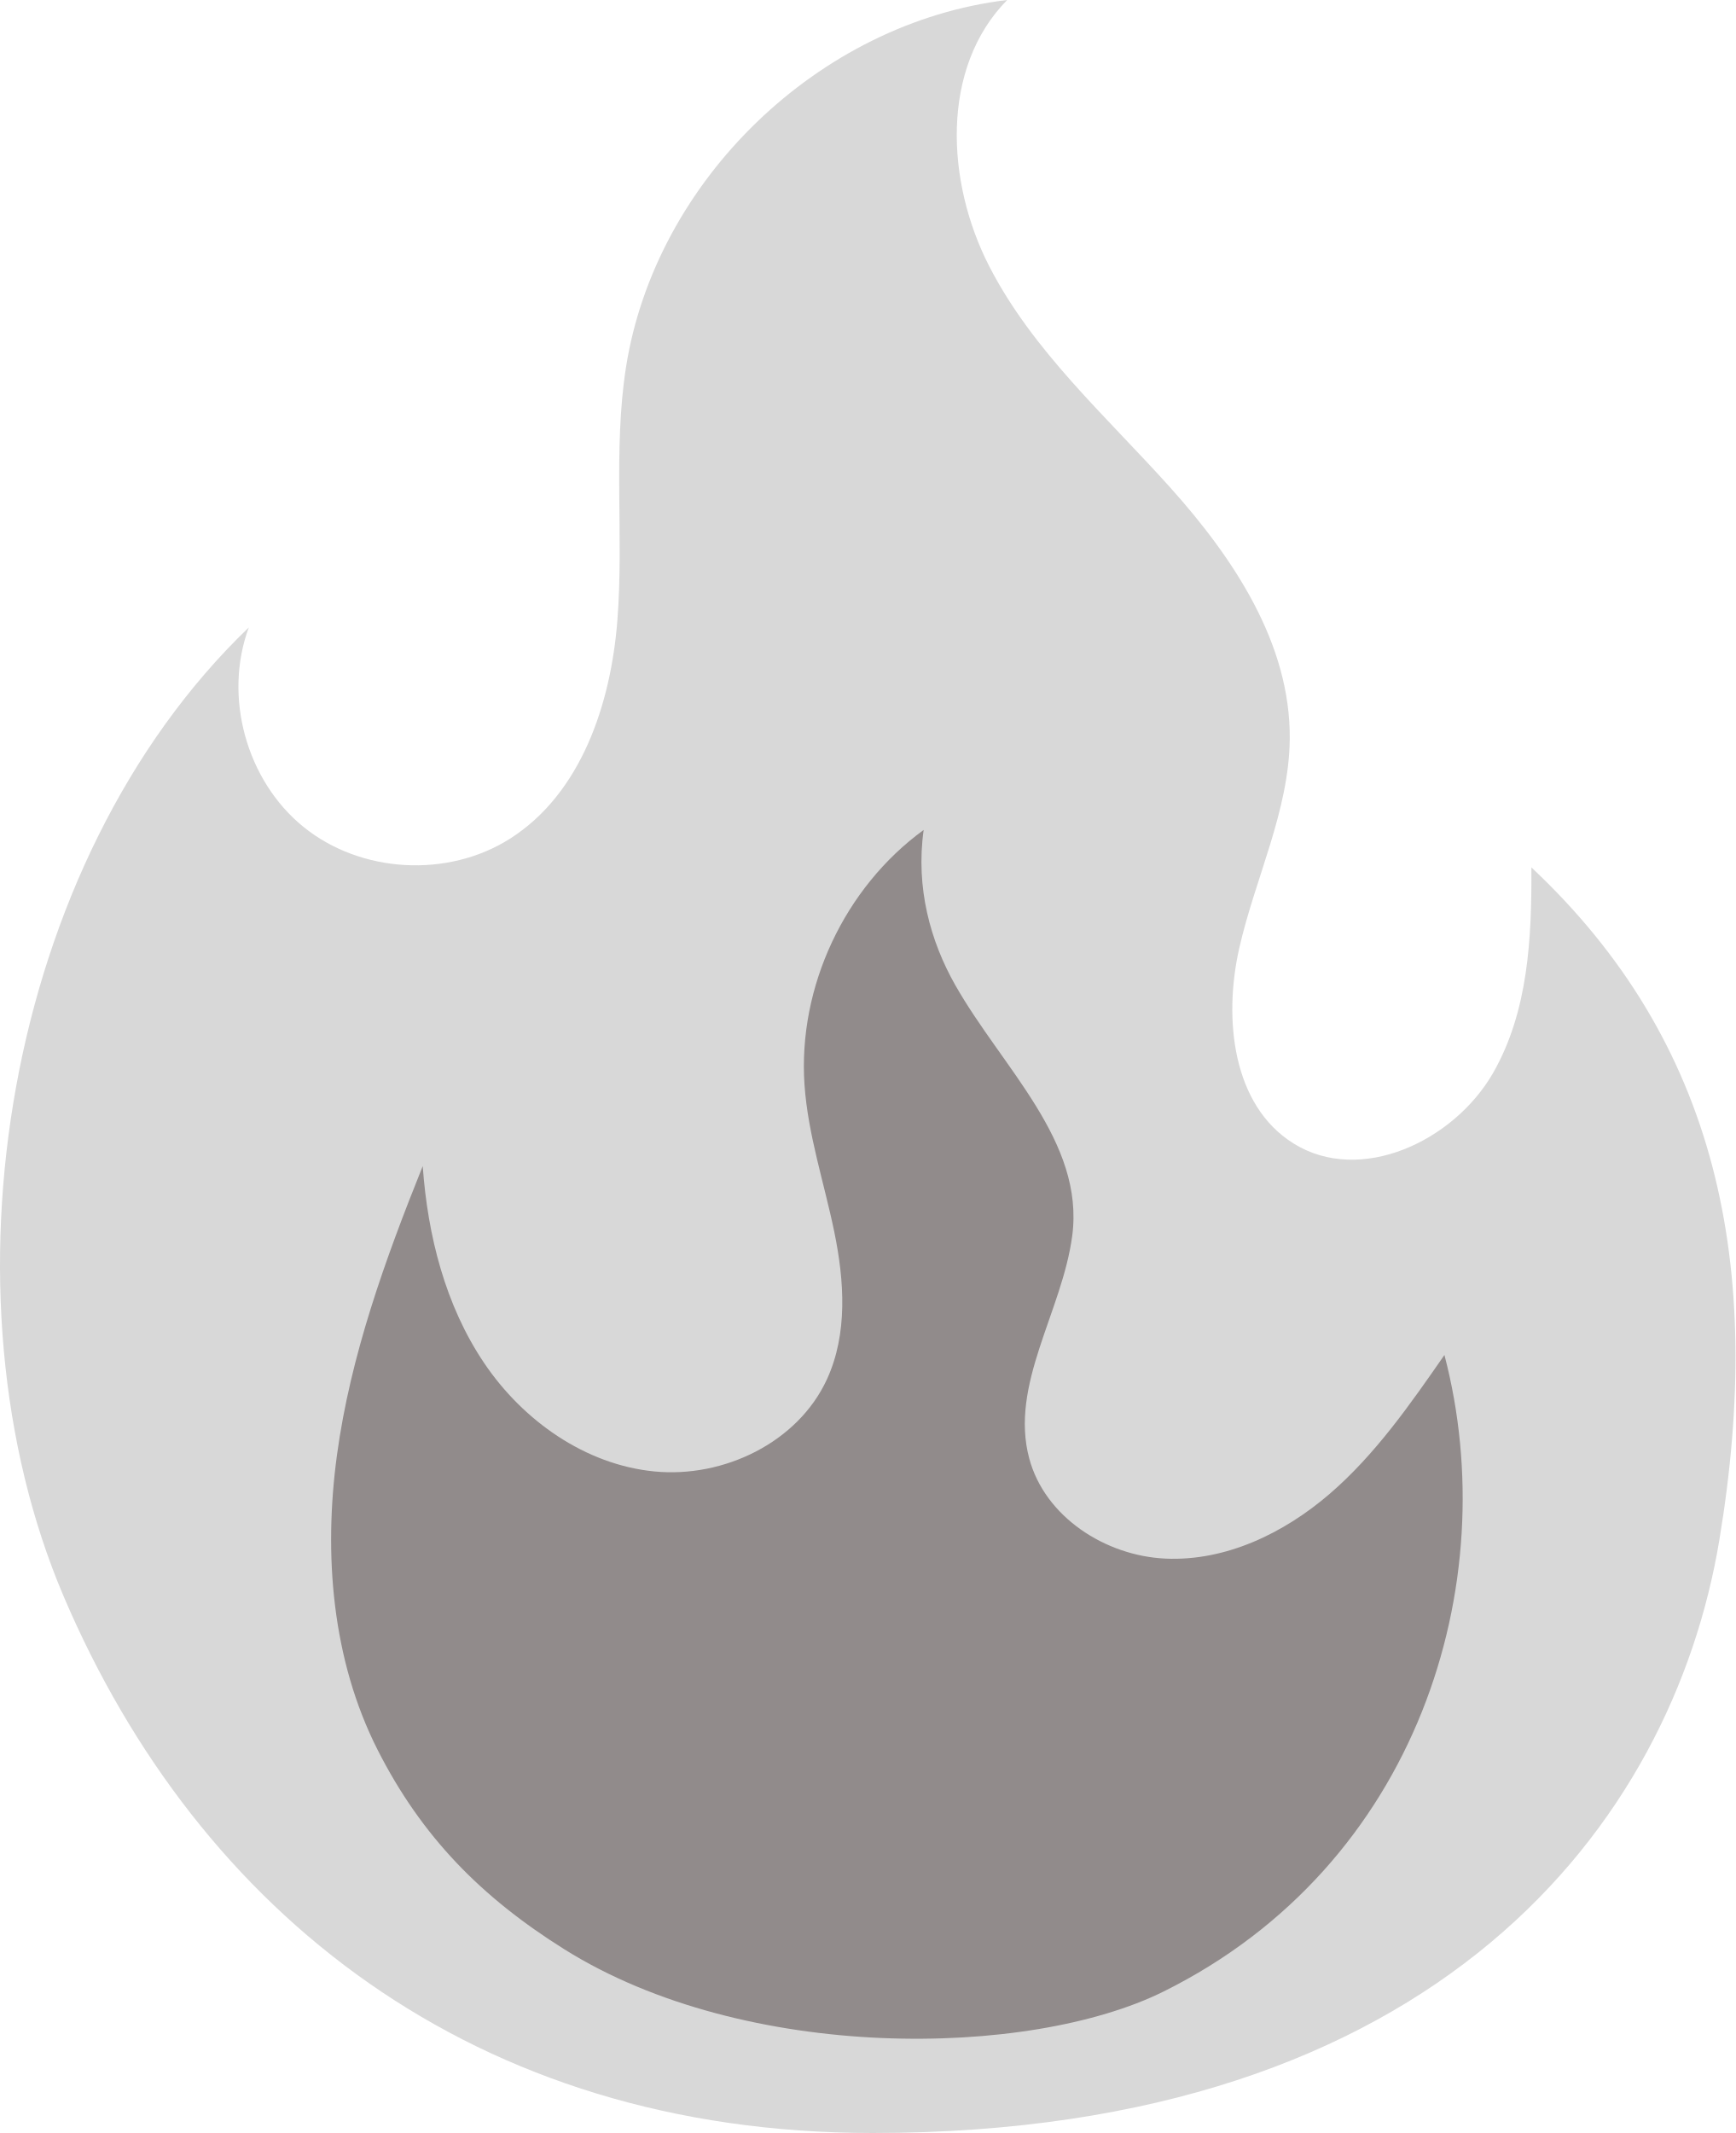
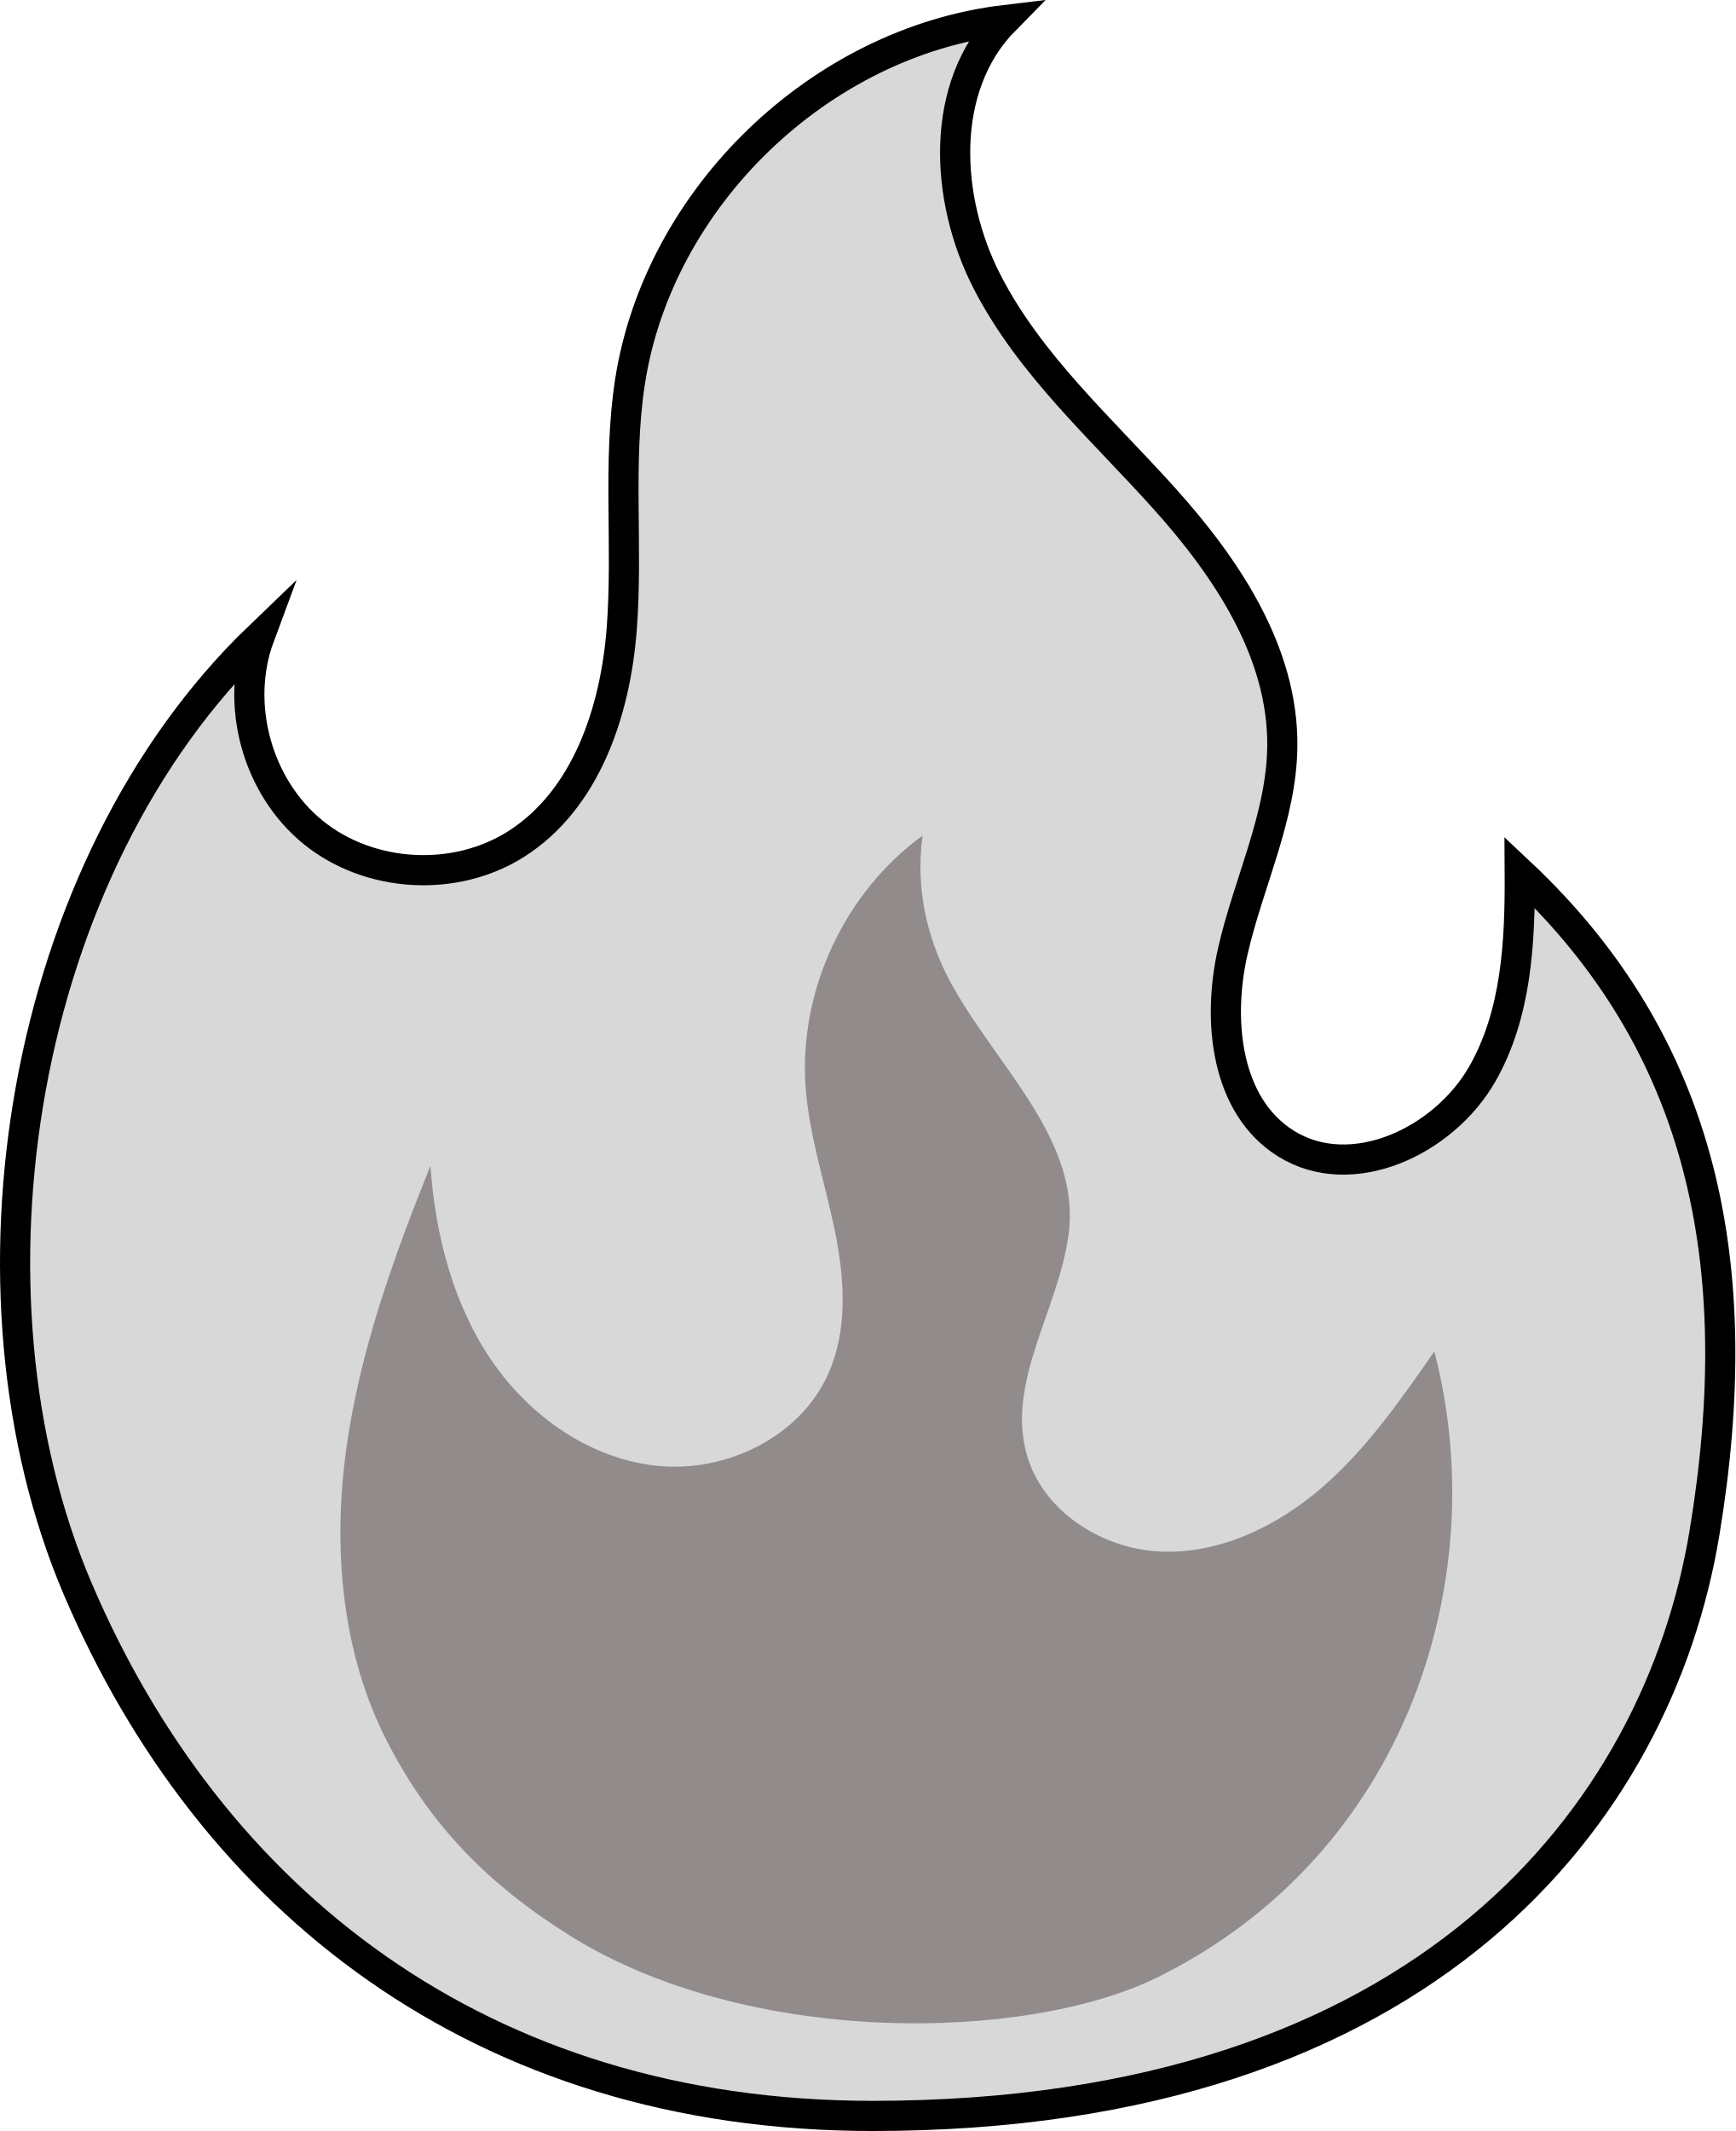
- <svg xmlns="http://www.w3.org/2000/svg" viewBox="0 0 565.45 694.86">
+ <svg xmlns="http://www.w3.org/2000/svg" viewBox="0 0 575.45 706.51">
  <defs>
-     <style>.cls-1{fill:#d8d8d8;}.cls-2{fill:#918b8b;}</style>
+     <style>.cls-1{fill:#d8d8d8;stroke:#000;stroke-miterlimit:10;stroke-width:10px;}.cls-2{fill:#918b8b;}</style>
  </defs>
  <g id="Capa_2" data-name="Capa 2">
    <g id="Capa_1-2" data-name="Capa 1">
      <g id="Capa_2-2" data-name="Capa 2">
        <g id="Capa_1-2-2" data-name="Capa 1-2">
          <g id="Capa_2-2-2" data-name="Capa 2-2">
-             <g id="Objects">
-               <path class="cls-1" d="M560.19,501.69C544.87,594,468.47,694.86,284.35,694.86,154.22,694.86,64.66,623,20.72,520c-41.9-98.35-19.49-239,60.35-315.61-8.35,22.48-.83,49.9,17.82,65s47,16.7,67.27,3.83c23.17-14.72,32.88-43.87,35-71.23s-1.43-55.13,2.78-82.24C213.48,58.75,266.84,7.3,328.16,0c-21.78,22.1-20,59.27-5.79,86.86s38,48.68,58.75,71.78,39.39,51,39.1,82.07c-.22,23.48-11.29,45.35-16.47,68.26s-2.23,51.12,17.7,63.53c21.77,13.57,52.18-.69,65-22.93,11.46-20,12.64-43.79,12.5-67C559.58,339.48,575.06,412.12,560.19,501.69Z" />
-               <path class="cls-2" d="M379.11,648.77C335.27,670.52,242.87,672,183.85,635c-27-16.92-46.45-36.61-60.84-65-14.82-29.27-17.64-63.51-13.22-96s15.7-63.67,27.94-94.12c1.61,22.6,7.35,45.36,20,64.13s32.94,33.14,55.49,35.34,46.72-9.43,56.2-30c6.83-14.83,5.69-32.07,2.4-48.06s-8.58-31.64-9.7-47.92c-2.18-31.86,13.08-64.28,38.82-83-2.64,18.85,2.22,36.3,10.27,50.49,15.31,27,42.23,51,38.13,81.78-3.29,24.71-20.46,48.4-14,72.47,5.08,19,24.73,31.72,44.35,32.63s38.62-8.25,53.5-21.06,26.23-29.14,37.43-45.27C490.16,516,462,607.63,379.11,648.77Z" />
+             <g id="Capa_1-2-2-2" data-name="Capa 1-2-2">
+               <g id="Capa_2-2-2-2" data-name="Capa 2-2-2">
+                 <g id="Objects">
+                   <path class="cls-1" d="M565.19,508.34c-15.32,92.31-91.72,193.17-275.84,193.17-130.13,0-219.69-71.86-263.63-174.86C-16.18,428.3,6.23,287.65,86.07,211c-8.35,22.48-.83,49.9,17.82,65s47,16.7,67.27,3.83c23.17-14.72,32.88-43.87,35-71.23s-1.43-55.13,2.78-82.24C218.48,65.4,271.84,14,333.16,6.65c-21.78,22.1-20,59.27-5.79,86.86s38,48.68,58.75,71.78,39.39,51,39.1,82.07c-.22,23.48-11.29,45.35-16.47,68.26s-2.23,51.12,17.7,63.53c21.77,13.57,52.18-.69,65-22.93,11.46-20,12.64-43.79,12.5-67C564.58,346.13,580.06,418.77,565.19,508.34Z" />
+                   <path class="cls-2" d="M384.11,655.42c-43.84,21.75-136.24,23.23-195.26-13.77-27-16.92-46.45-36.61-60.84-65-14.82-29.27-17.64-63.51-13.22-96s15.7-63.67,27.94-94.12c1.61,22.6,7.35,45.36,20,64.13S195.67,483.8,218.22,486s46.72-9.43,56.2-30c6.83-14.83,5.69-32.07,2.4-48.06s-8.58-31.64-9.7-47.92c-2.18-31.86,13.08-64.28,38.82-83-2.64,18.85,2.22,36.3,10.27,50.49,15.31,27,42.23,51,38.13,81.78-3.29,24.71-20.46,48.4-14,72.47,5.08,19,24.73,31.72,44.35,32.63s38.62-8.25,53.5-21.06,26.23-29.14,37.43-45.27C495.16,522.65,467,614.28,384.11,655.42Z" />
+                 </g>
+               </g>
            </g>
          </g>
        </g>
      </g>
    </g>
  </g>
</svg>
